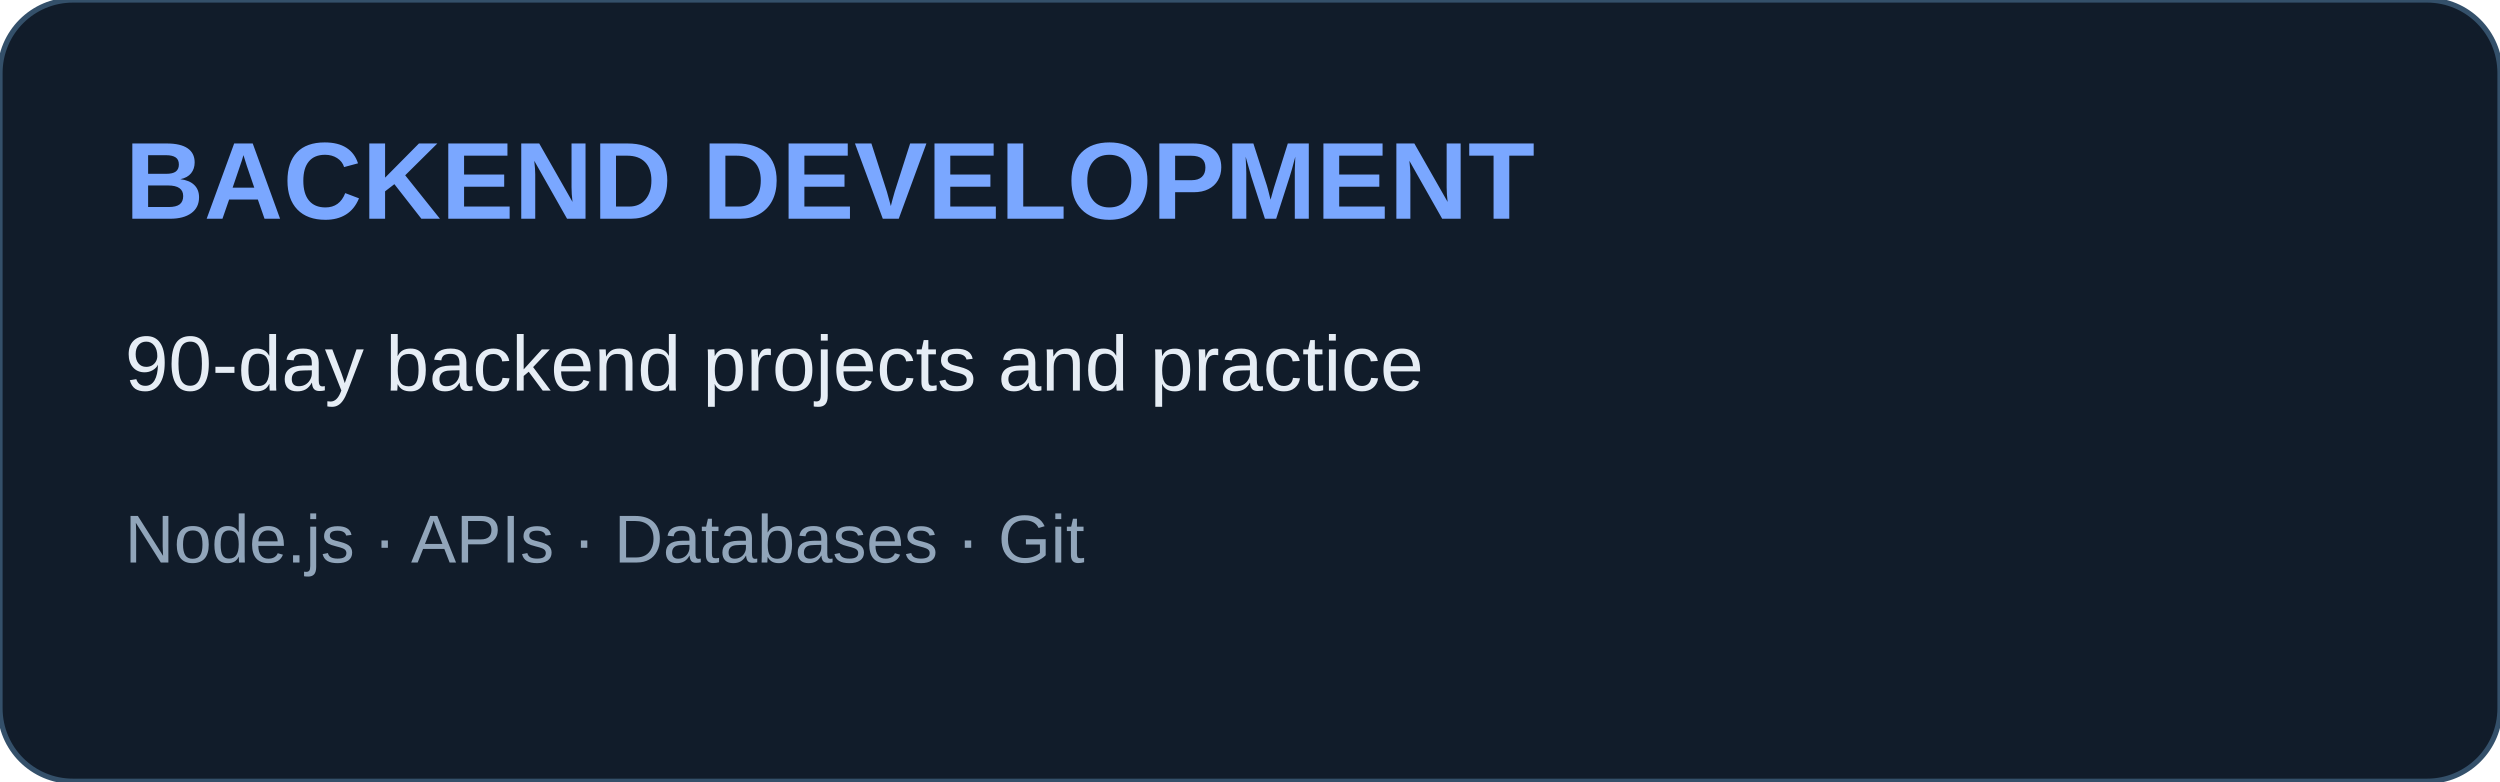
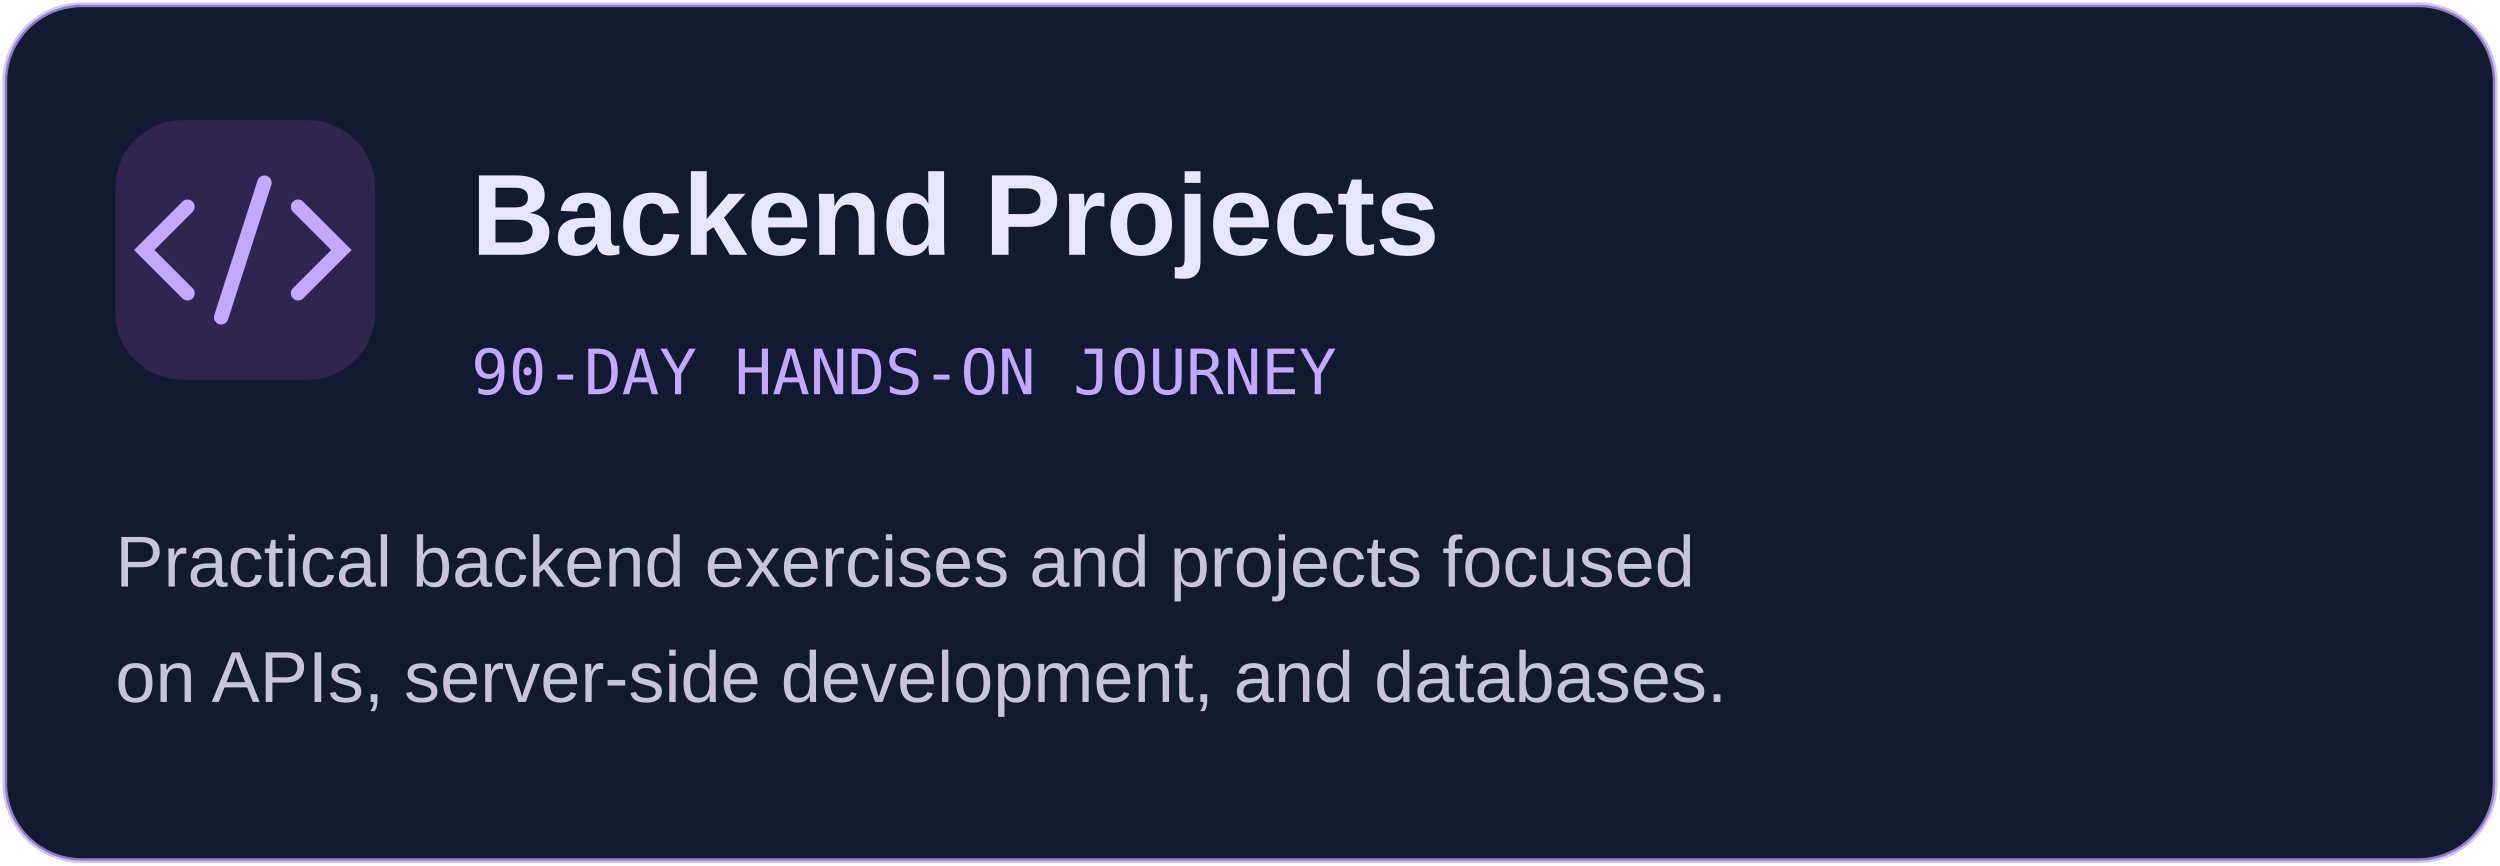
- <svg xmlns="http://www.w3.org/2000/svg" width="480" height="150">
-   <rect width="480" height="150" rx="14" fill="#111c2a" stroke="#34506a" />
-   <text x="24" y="42" fill="#7aa7ff" font-family="Arial" font-size="21" font-weight="bold">BACKEND DEVELOPMENT</text>
-   <text x="24" y="75" fill="#e6edf5" font-family="Arial" font-size="15">90-day backend projects and practice</text>
-   <text x="24" y="108" fill="#91a5ba" font-family="Arial" font-size="13">Node.js · APIs · Databases · Git</text>
+ <svg xmlns="http://www.w3.org/2000/svg" width="520" height="180" viewBox="0 0 520 180">
+   <rect x="1" y="1" width="518" height="178" rx="16" fill="#111a30" stroke="#c4a7ff" stroke-opacity=".7" />
+   <rect x="24" y="25" width="54" height="54" rx="14" fill="#302451" />
+   <path d="M39 43l-9 9 9 9M62 43l9 9-9 9M55 38l-9 28" fill="none" stroke="#c4a7ff" stroke-width="3" stroke-linecap="round" />
+   <text x="98" y="53" fill="#e8e6ff" font-family="Segoe UI,Arial" font-size="24" font-weight="700">Backend Projects</text>
+   <text x="98" y="82" fill="#c4a7ff" font-family="Consolas,monospace" font-size="13">90-DAY HANDS-ON JOURNEY</text>
+   <text x="24" y="122" fill="#c8c4df" font-family="Segoe UI,Arial" font-size="15">Practical backend exercises and projects focused</text>
+   <text x="24" y="146" fill="#c8c4df" font-family="Segoe UI,Arial" font-size="15">on APIs, server-side development, and databases.</text>
</svg>
